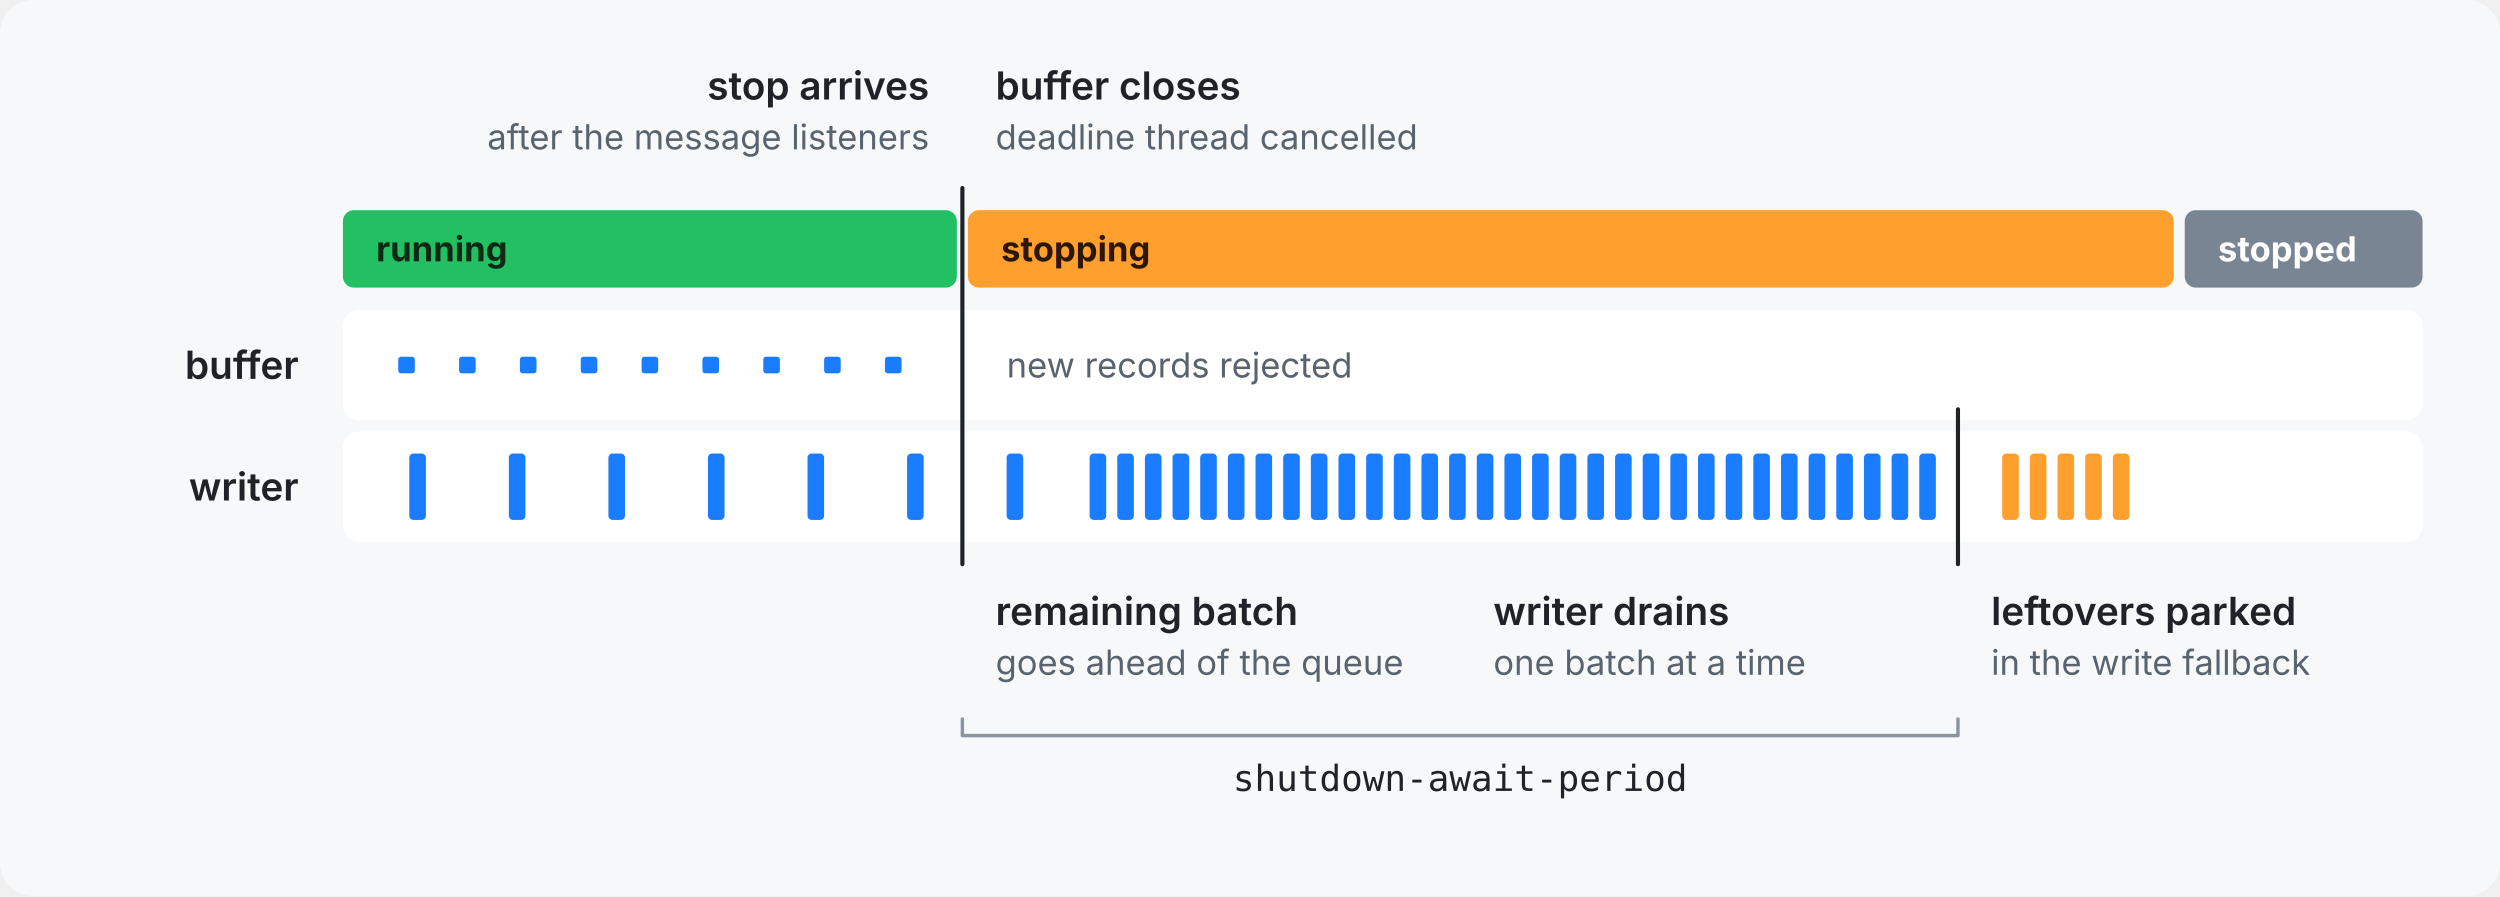
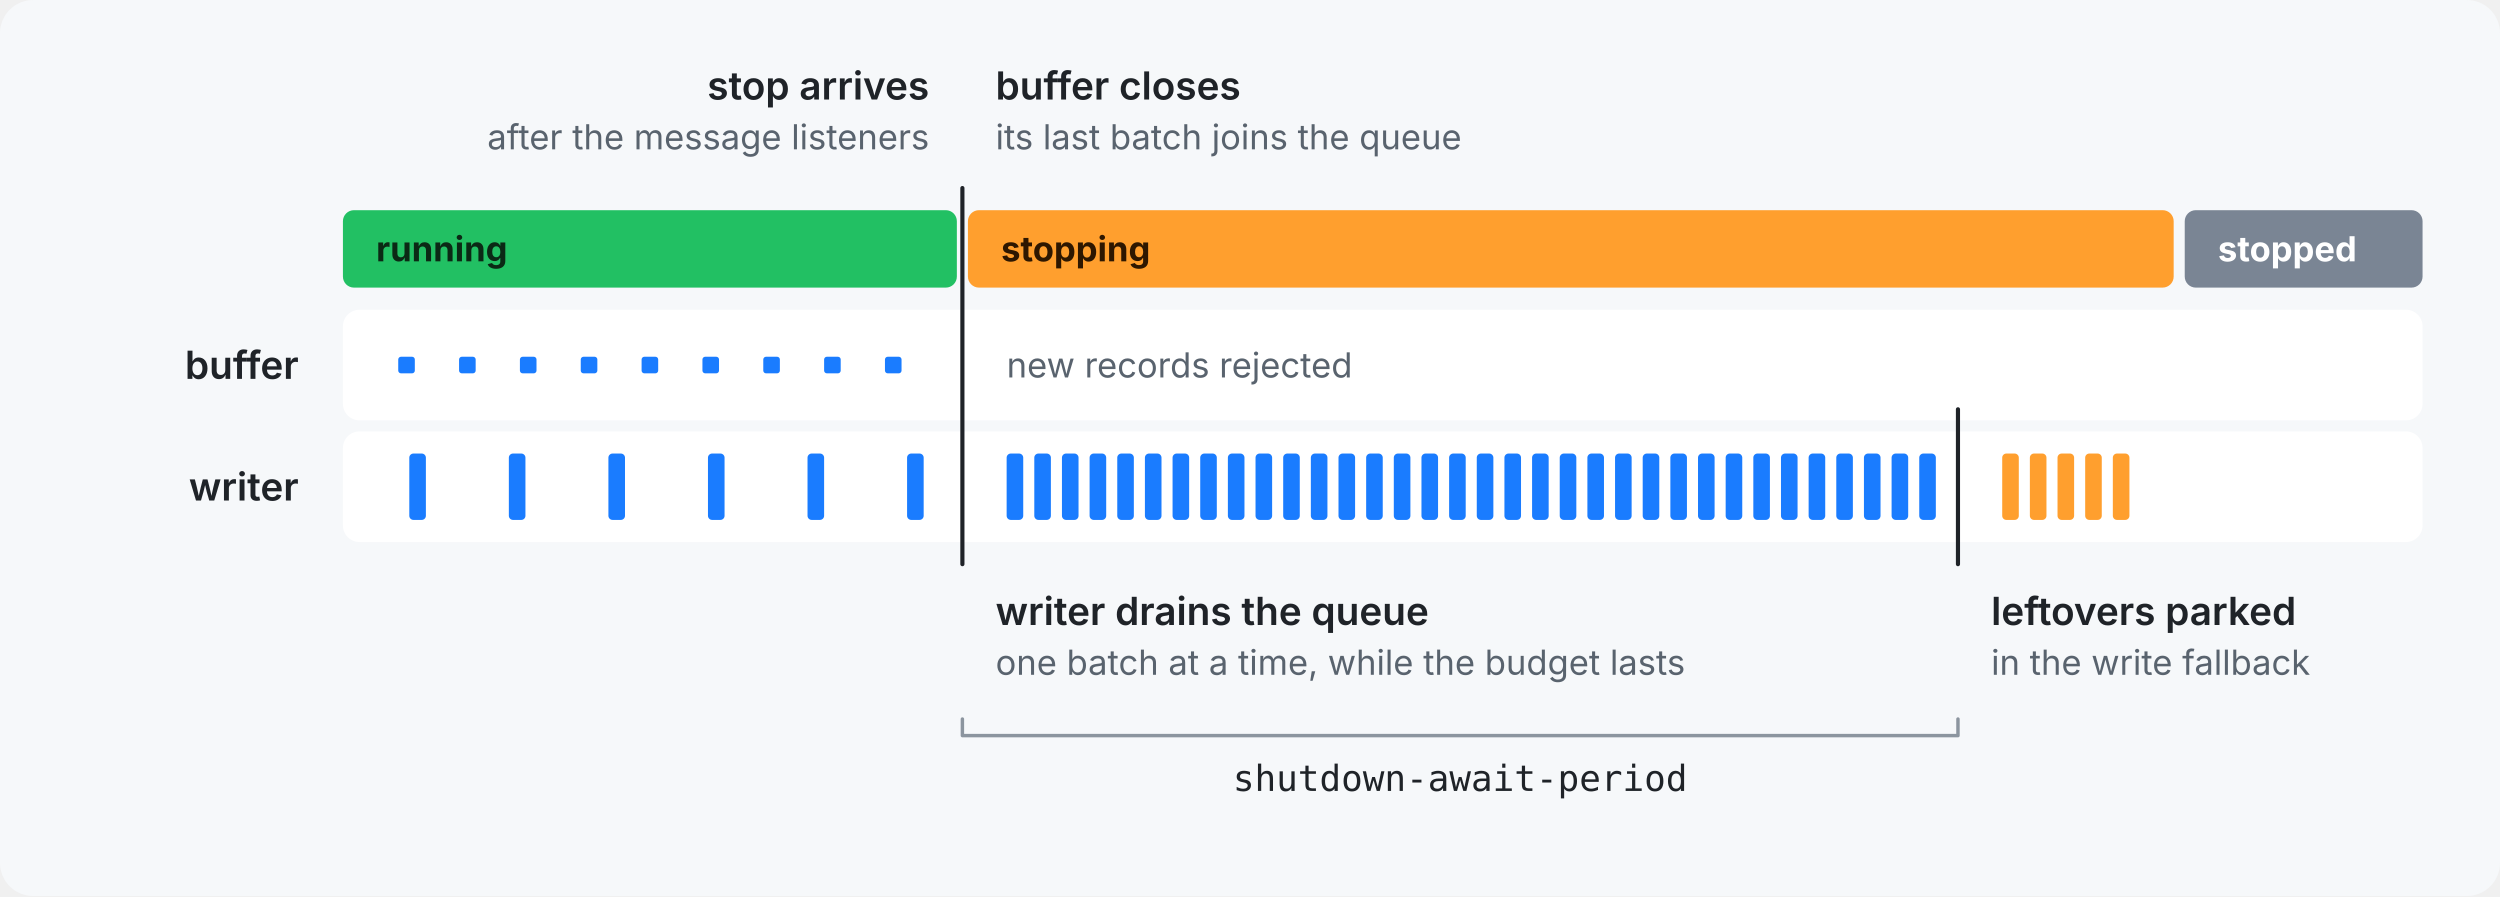
<svg xmlns="http://www.w3.org/2000/svg" viewBox="0 0 904 324" width="904" height="324" role="img">
  <rect width="904" height="324" rx="12" fill="#F6F8FA" />
  <g transform="translate(12,12)">
    <rect x="112.0" y="64.0" width="222.0" height="28.0" rx="4" fill="#22C063" />
    <text x="124.0" y="82.5" font-family="-apple-system, BlinkMacSystemFont, 'Segoe UI', Inter, Helvetica, Arial, sans-serif" font-size="12.5" font-weight="650" fill="#0B2915" text-anchor="start">running</text>
    <rect x="338.0" y="64.0" width="436.0" height="28.0" rx="4" fill="#FF9F2E" />
    <text x="350.0" y="82.5" font-family="-apple-system, BlinkMacSystemFont, 'Segoe UI', Inter, Helvetica, Arial, sans-serif" font-size="12.5" font-weight="650" fill="#2E1700" text-anchor="start">stopping</text>
    <rect x="778.0" y="64.0" width="86.0" height="28.0" rx="4" fill="#7A8594" />
    <text x="790.0" y="82.5" font-family="-apple-system, BlinkMacSystemFont, 'Segoe UI', Inter, Helvetica, Arial, sans-serif" font-size="12.5" font-weight="650" fill="#FFFFFF" text-anchor="start">stopped</text>
    <text x="96.0" y="125.0" font-family="-apple-system, BlinkMacSystemFont, 'Segoe UI', Inter, Helvetica, Arial, sans-serif" font-size="14" font-weight="600" fill="#1F2328" text-anchor="end">buffer</text>
    <text x="96.0" y="169.0" font-family="-apple-system, BlinkMacSystemFont, 'Segoe UI', Inter, Helvetica, Arial, sans-serif" font-size="14" font-weight="600" fill="#1F2328" text-anchor="end">writer</text>
    <rect x="112.0" y="100.0" width="752.0" height="40.0" rx="6" fill="#FFFFFF" />
    <rect x="112.0" y="144.0" width="752.0" height="40.0" rx="6" fill="#FFFFFF" />
    <rect x="132.0" y="117.0" width="6.0" height="6.0" rx="1" fill="#1A7CFF" />
    <rect x="154.0" y="117.0" width="6.0" height="6.0" rx="1" fill="#1A7CFF" />
    <rect x="176.0" y="117.0" width="6.0" height="6.0" rx="1" fill="#1A7CFF" />
    <rect x="198.0" y="117.0" width="6.0" height="6.0" rx="1" fill="#1A7CFF" />
    <rect x="220.0" y="117.0" width="6.0" height="6.0" rx="1" fill="#1A7CFF" />
    <rect x="242.0" y="117.0" width="6.0" height="6.0" rx="1" fill="#1A7CFF" />
    <rect x="264.0" y="117.0" width="6.0" height="6.0" rx="1" fill="#1A7CFF" />
    <rect x="286.0" y="117.0" width="6.0" height="6.0" rx="1" fill="#1A7CFF" />
    <rect x="308.0" y="117.0" width="6.0" height="6.0" rx="1" fill="#1A7CFF" />
    <text x="352.0" y="124.5" font-family="-apple-system, BlinkMacSystemFont, 'Segoe UI', Inter, Helvetica, Arial, sans-serif" font-size="12.5" font-weight="400" fill="#59636E" text-anchor="start">new records rejected</text>
    <rect x="136.0" y="152.0" width="6.0" height="24.0" rx="1.5" fill="#1A7CFF" />
    <rect x="172.0" y="152.0" width="6.0" height="24.0" rx="1.5" fill="#1A7CFF" />
    <rect x="208.0" y="152.0" width="6.0" height="24.0" rx="1.5" fill="#1A7CFF" />
    <rect x="244.0" y="152.0" width="6.0" height="24.0" rx="1.5" fill="#1A7CFF" />
    <rect x="280.0" y="152.0" width="6.0" height="24.0" rx="1.5" fill="#1A7CFF" />
    <rect x="316.0" y="152.0" width="6.0" height="24.0" rx="1.5" fill="#1A7CFF" />
    <rect x="352.0" y="152.0" width="6.0" height="24.0" rx="1.5" fill="#1A7CFF" />
+     <rect x="362.0" y="152.0" width="6.0" height="24.0" rx="1.5" fill="#1A7CFF" />
+     <rect x="372.0" y="152.0" width="6.0" height="24.0" rx="1.5" fill="#1A7CFF" />
    <rect x="382.0" y="152.0" width="6.0" height="24.0" rx="1.5" fill="#1A7CFF" />
    <rect x="392.0" y="152.0" width="6.0" height="24.0" rx="1.5" fill="#1A7CFF" />
    <rect x="402.0" y="152.0" width="6.0" height="24.0" rx="1.5" fill="#1A7CFF" />
    <rect x="412.0" y="152.0" width="6.0" height="24.0" rx="1.5" fill="#1A7CFF" />
    <rect x="422.0" y="152.0" width="6.0" height="24.0" rx="1.5" fill="#1A7CFF" />
    <rect x="432.0" y="152.0" width="6.0" height="24.0" rx="1.5" fill="#1A7CFF" />
    <rect x="442.0" y="152.0" width="6.0" height="24.0" rx="1.5" fill="#1A7CFF" />
    <rect x="452.0" y="152.0" width="6.0" height="24.0" rx="1.5" fill="#1A7CFF" />
    <rect x="462.0" y="152.0" width="6.0" height="24.0" rx="1.5" fill="#1A7CFF" />
    <rect x="472.0" y="152.0" width="6.0" height="24.0" rx="1.5" fill="#1A7CFF" />
    <rect x="482.0" y="152.0" width="6.0" height="24.0" rx="1.5" fill="#1A7CFF" />
    <rect x="492.0" y="152.0" width="6.0" height="24.0" rx="1.5" fill="#1A7CFF" />
    <rect x="502.0" y="152.0" width="6.0" height="24.0" rx="1.5" fill="#1A7CFF" />
    <rect x="512.0" y="152.0" width="6.0" height="24.0" rx="1.5" fill="#1A7CFF" />
    <rect x="522.0" y="152.0" width="6.0" height="24.0" rx="1.5" fill="#1A7CFF" />
    <rect x="532.0" y="152.0" width="6.0" height="24.0" rx="1.5" fill="#1A7CFF" />
    <rect x="542.0" y="152.0" width="6.0" height="24.0" rx="1.5" fill="#1A7CFF" />
    <rect x="552.0" y="152.0" width="6.0" height="24.0" rx="1.5" fill="#1A7CFF" />
    <rect x="562.0" y="152.0" width="6.0" height="24.0" rx="1.5" fill="#1A7CFF" />
    <rect x="572.0" y="152.0" width="6.0" height="24.0" rx="1.5" fill="#1A7CFF" />
    <rect x="582.0" y="152.0" width="6.0" height="24.0" rx="1.5" fill="#1A7CFF" />
    <rect x="592.0" y="152.0" width="6.0" height="24.0" rx="1.5" fill="#1A7CFF" />
    <rect x="602.0" y="152.0" width="6.0" height="24.0" rx="1.5" fill="#1A7CFF" />
    <rect x="612.0" y="152.0" width="6.0" height="24.0" rx="1.5" fill="#1A7CFF" />
    <rect x="622.0" y="152.0" width="6.0" height="24.0" rx="1.5" fill="#1A7CFF" />
    <rect x="632.0" y="152.0" width="6.0" height="24.0" rx="1.5" fill="#1A7CFF" />
    <rect x="642.0" y="152.0" width="6.0" height="24.0" rx="1.5" fill="#1A7CFF" />
    <rect x="652.0" y="152.0" width="6.0" height="24.0" rx="1.5" fill="#1A7CFF" />
    <rect x="662.0" y="152.0" width="6.0" height="24.0" rx="1.5" fill="#1A7CFF" />
    <rect x="672.0" y="152.0" width="6.0" height="24.0" rx="1.5" fill="#1A7CFF" />
    <rect x="682.0" y="152.0" width="6.0" height="24.0" rx="1.5" fill="#1A7CFF" />
    <rect x="712.0" y="152.0" width="6.0" height="24.0" rx="1.5" fill="#FF9F2E" />
    <rect x="722.0" y="152.0" width="6.0" height="24.0" rx="1.5" fill="#FF9F2E" />
    <rect x="732.0" y="152.0" width="6.0" height="24.0" rx="1.5" fill="#FF9F2E" />
    <rect x="742.0" y="152.0" width="6.0" height="24.0" rx="1.5" fill="#FF9F2E" />
    <rect x="752.0" y="152.0" width="6.0" height="24.0" rx="1.5" fill="#FF9F2E" />
    <path d="M336,56 L336,192" stroke="#1F2328" stroke-width="1.5" fill="none" stroke-linecap="round" stroke-linejoin="round" />
    <path d="M696,136 L696,192" stroke="#1F2328" stroke-width="1.5" fill="none" stroke-linecap="round" stroke-linejoin="round" />
    <text x="324.0" y="24.0" font-family="-apple-system, BlinkMacSystemFont, 'Segoe UI', Inter, Helvetica, Arial, sans-serif" font-size="14" font-weight="600" fill="#1F2328" text-anchor="end">stop arrives</text>
    <text x="324.0" y="42.0" font-family="-apple-system, BlinkMacSystemFont, 'Segoe UI', Inter, Helvetica, Arial, sans-serif" font-size="12.5" font-weight="400" fill="#59636E" text-anchor="end">after the message listeners</text>
    <text x="348.0" y="24.0" font-family="-apple-system, BlinkMacSystemFont, 'Segoe UI', Inter, Helvetica, Arial, sans-serif" font-size="14" font-weight="600" fill="#1F2328" text-anchor="start">buffer closes</text>
-     <text x="348.0" y="42.0" font-family="-apple-system, BlinkMacSystemFont, 'Segoe UI', Inter, Helvetica, Arial, sans-serif" font-size="12.5" font-weight="400" fill="#59636E" text-anchor="start">deadline thread cancelled</text>
-     <text x="348.0" y="214.0" font-family="-apple-system, BlinkMacSystemFont, 'Segoe UI', Inter, Helvetica, Arial, sans-serif" font-size="14" font-weight="600" fill="#1F2328" text-anchor="start">remaining batch</text>
-     <text x="348.0" y="232.0" font-family="-apple-system, BlinkMacSystemFont, 'Segoe UI', Inter, Helvetica, Arial, sans-serif" font-size="12.5" font-weight="400" fill="#59636E" text-anchor="start">goes ahead of the queue</text>
-     <text x="528.0" y="214.0" font-family="-apple-system, BlinkMacSystemFont, 'Segoe UI', Inter, Helvetica, Arial, sans-serif" font-size="14" font-weight="600" fill="#1F2328" text-anchor="start">writer drains</text>
-     <text x="528.0" y="232.0" font-family="-apple-system, BlinkMacSystemFont, 'Segoe UI', Inter, Helvetica, Arial, sans-serif" font-size="12.5" font-weight="400" fill="#59636E" text-anchor="start">one batch at a time</text>
+     <text x="348.0" y="42.0" font-family="-apple-system, BlinkMacSystemFont, 'Segoe UI', Inter, Helvetica, Arial, sans-serif" font-size="12.5" font-weight="400" fill="#59636E" text-anchor="start">its last batch joins the queue</text>
+     <text x="348.0" y="214.0" font-family="-apple-system, BlinkMacSystemFont, 'Segoe UI', Inter, Helvetica, Arial, sans-serif" font-size="14" font-weight="600" fill="#1F2328" text-anchor="start">writer drains the queue</text>
+     <text x="348.0" y="232.0" font-family="-apple-system, BlinkMacSystemFont, 'Segoe UI', Inter, Helvetica, Arial, sans-serif" font-size="12.5" font-weight="400" fill="#59636E" text-anchor="start">one batch at a time, while the budget lasts</text>
    <text x="708.0" y="214.0" font-family="-apple-system, BlinkMacSystemFont, 'Segoe UI', Inter, Helvetica, Arial, sans-serif" font-size="14" font-weight="600" fill="#1F2328" text-anchor="start">leftovers parked</text>
    <text x="708.0" y="232.0" font-family="-apple-system, BlinkMacSystemFont, 'Segoe UI', Inter, Helvetica, Arial, sans-serif" font-size="12.5" font-weight="400" fill="#59636E" text-anchor="start">in the write fallback</text>
    <path d="M336,248 L336,254 L696,254 L696,248" stroke="#8C959F" stroke-width="1.25" fill="none" stroke-linecap="round" stroke-linejoin="round" />
    <text x="516.0" y="274.0" font-family="ui-monospace, SFMono-Regular, 'SF Mono', Menlo, Consolas, monospace" font-size="13" font-weight="400" fill="#1F2328" text-anchor="middle">shutdown-await-period</text>
  </g>
</svg>
